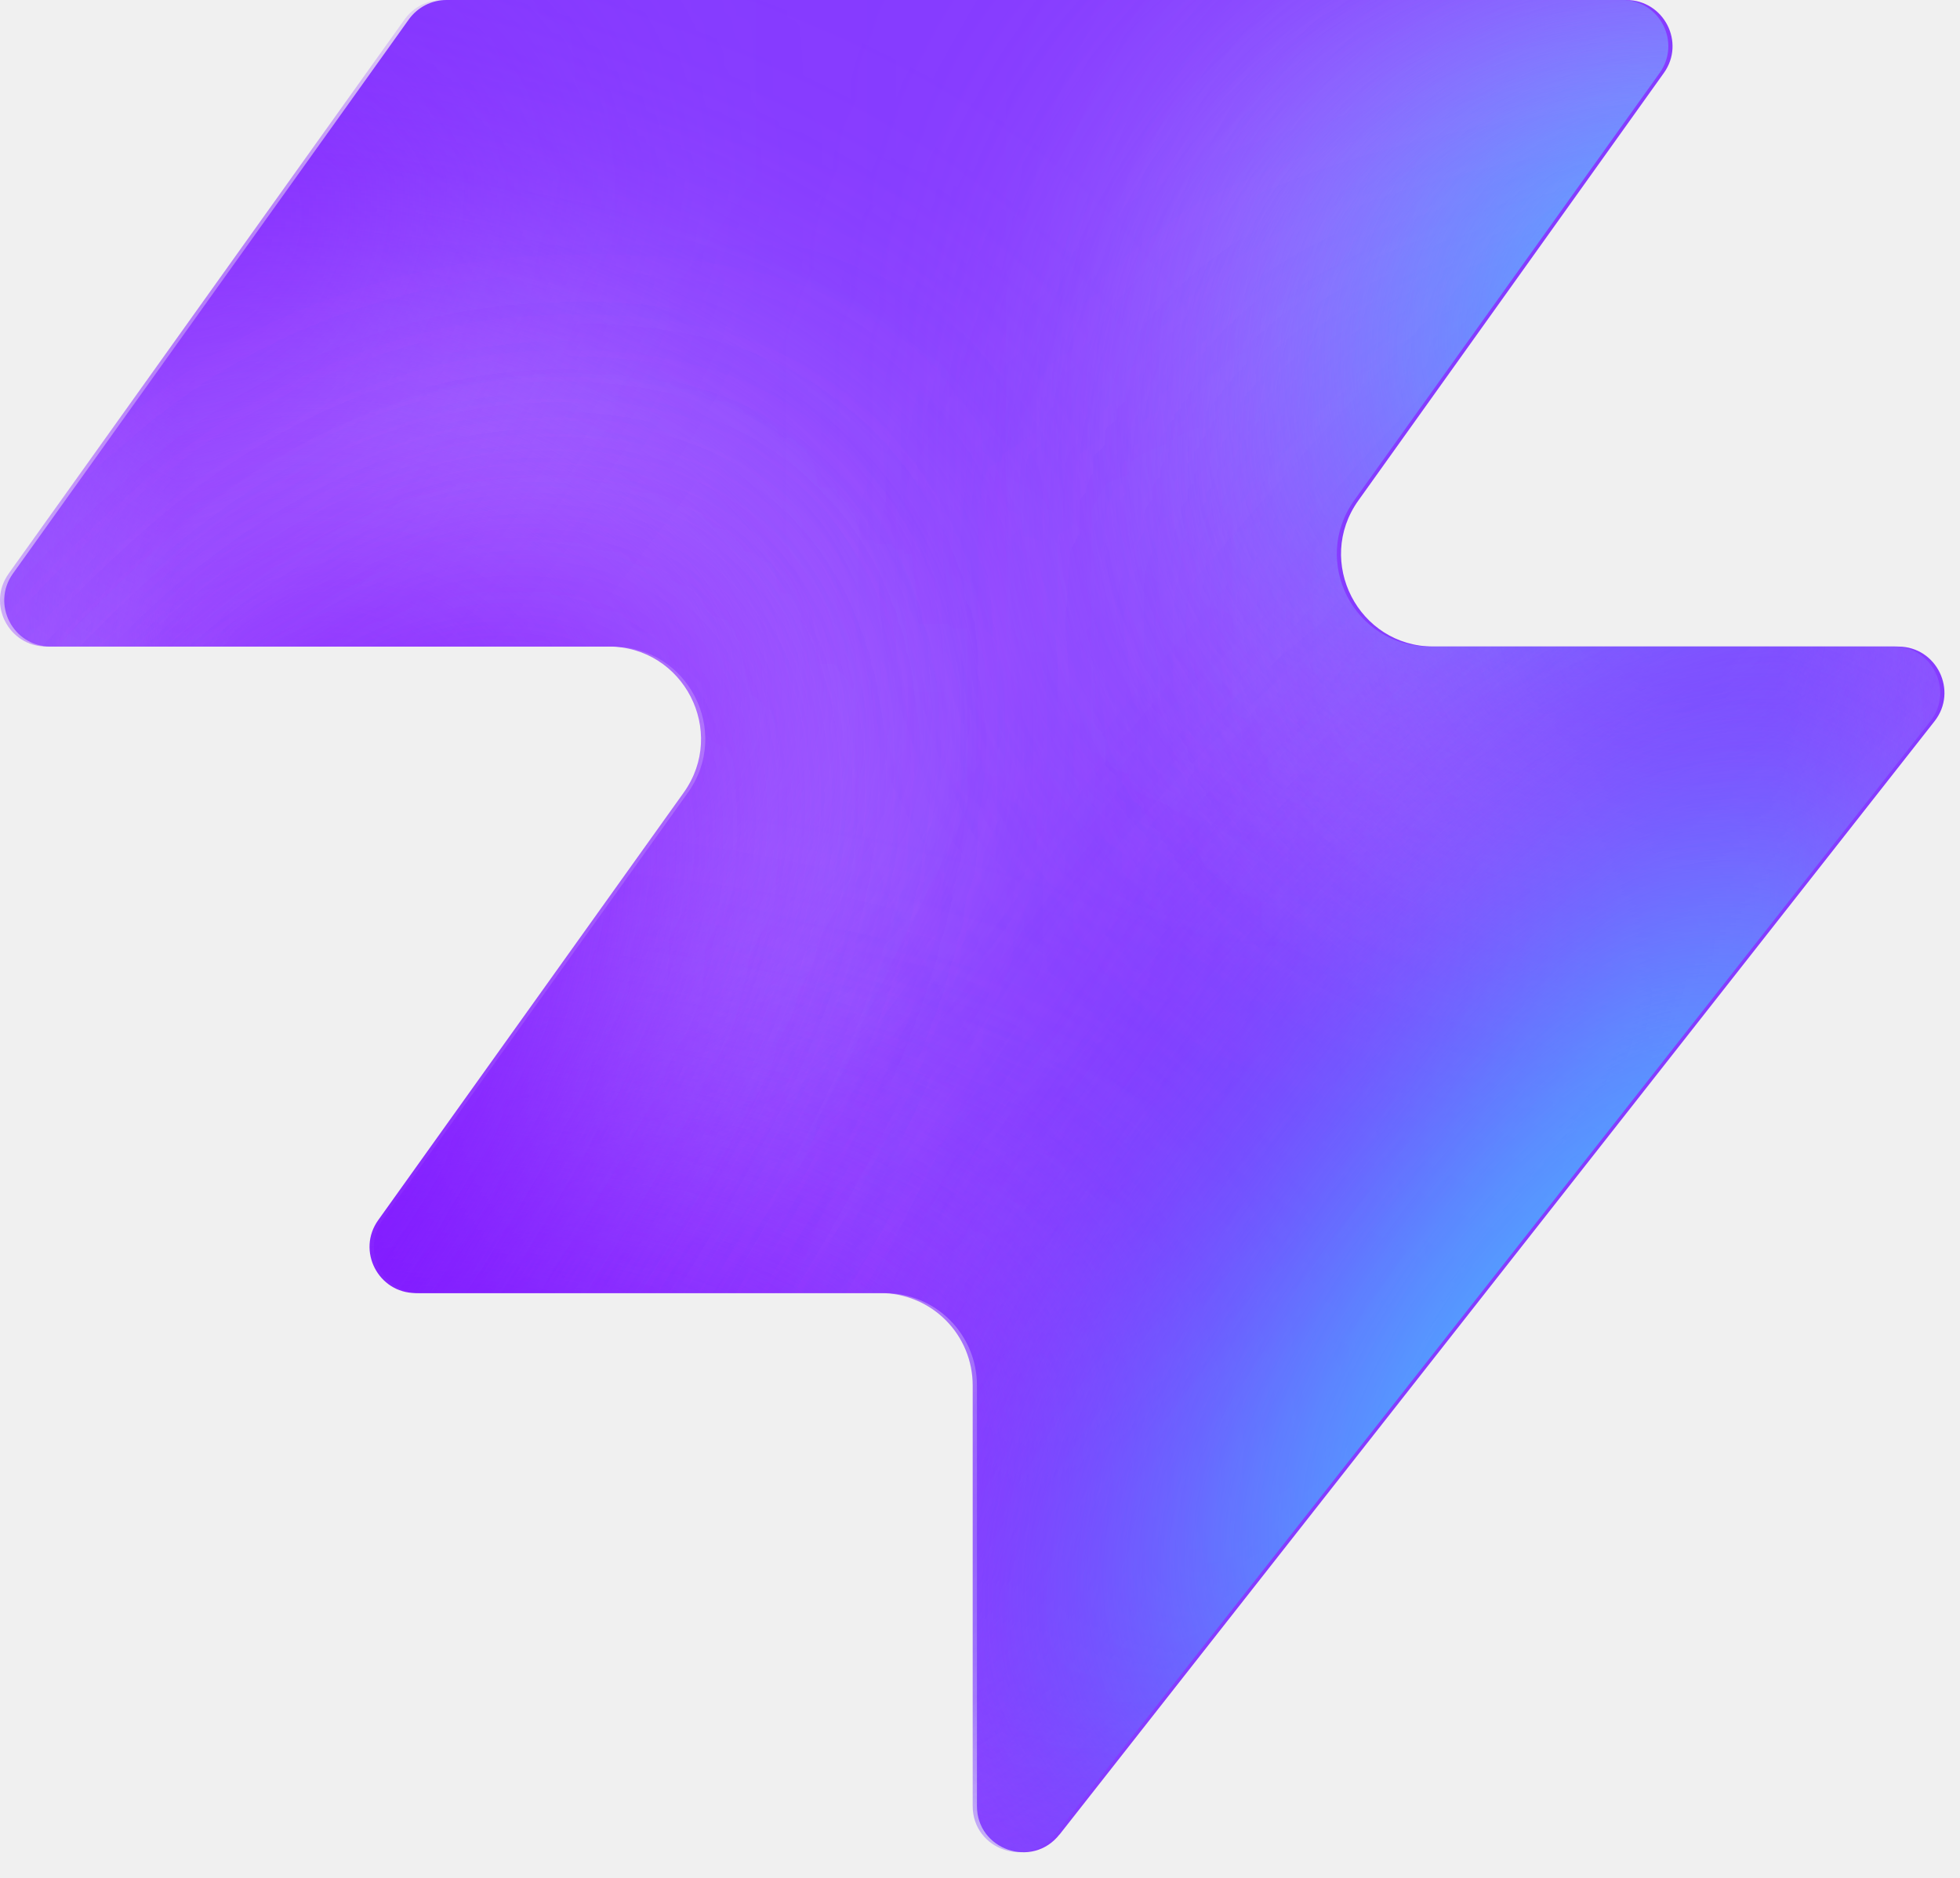
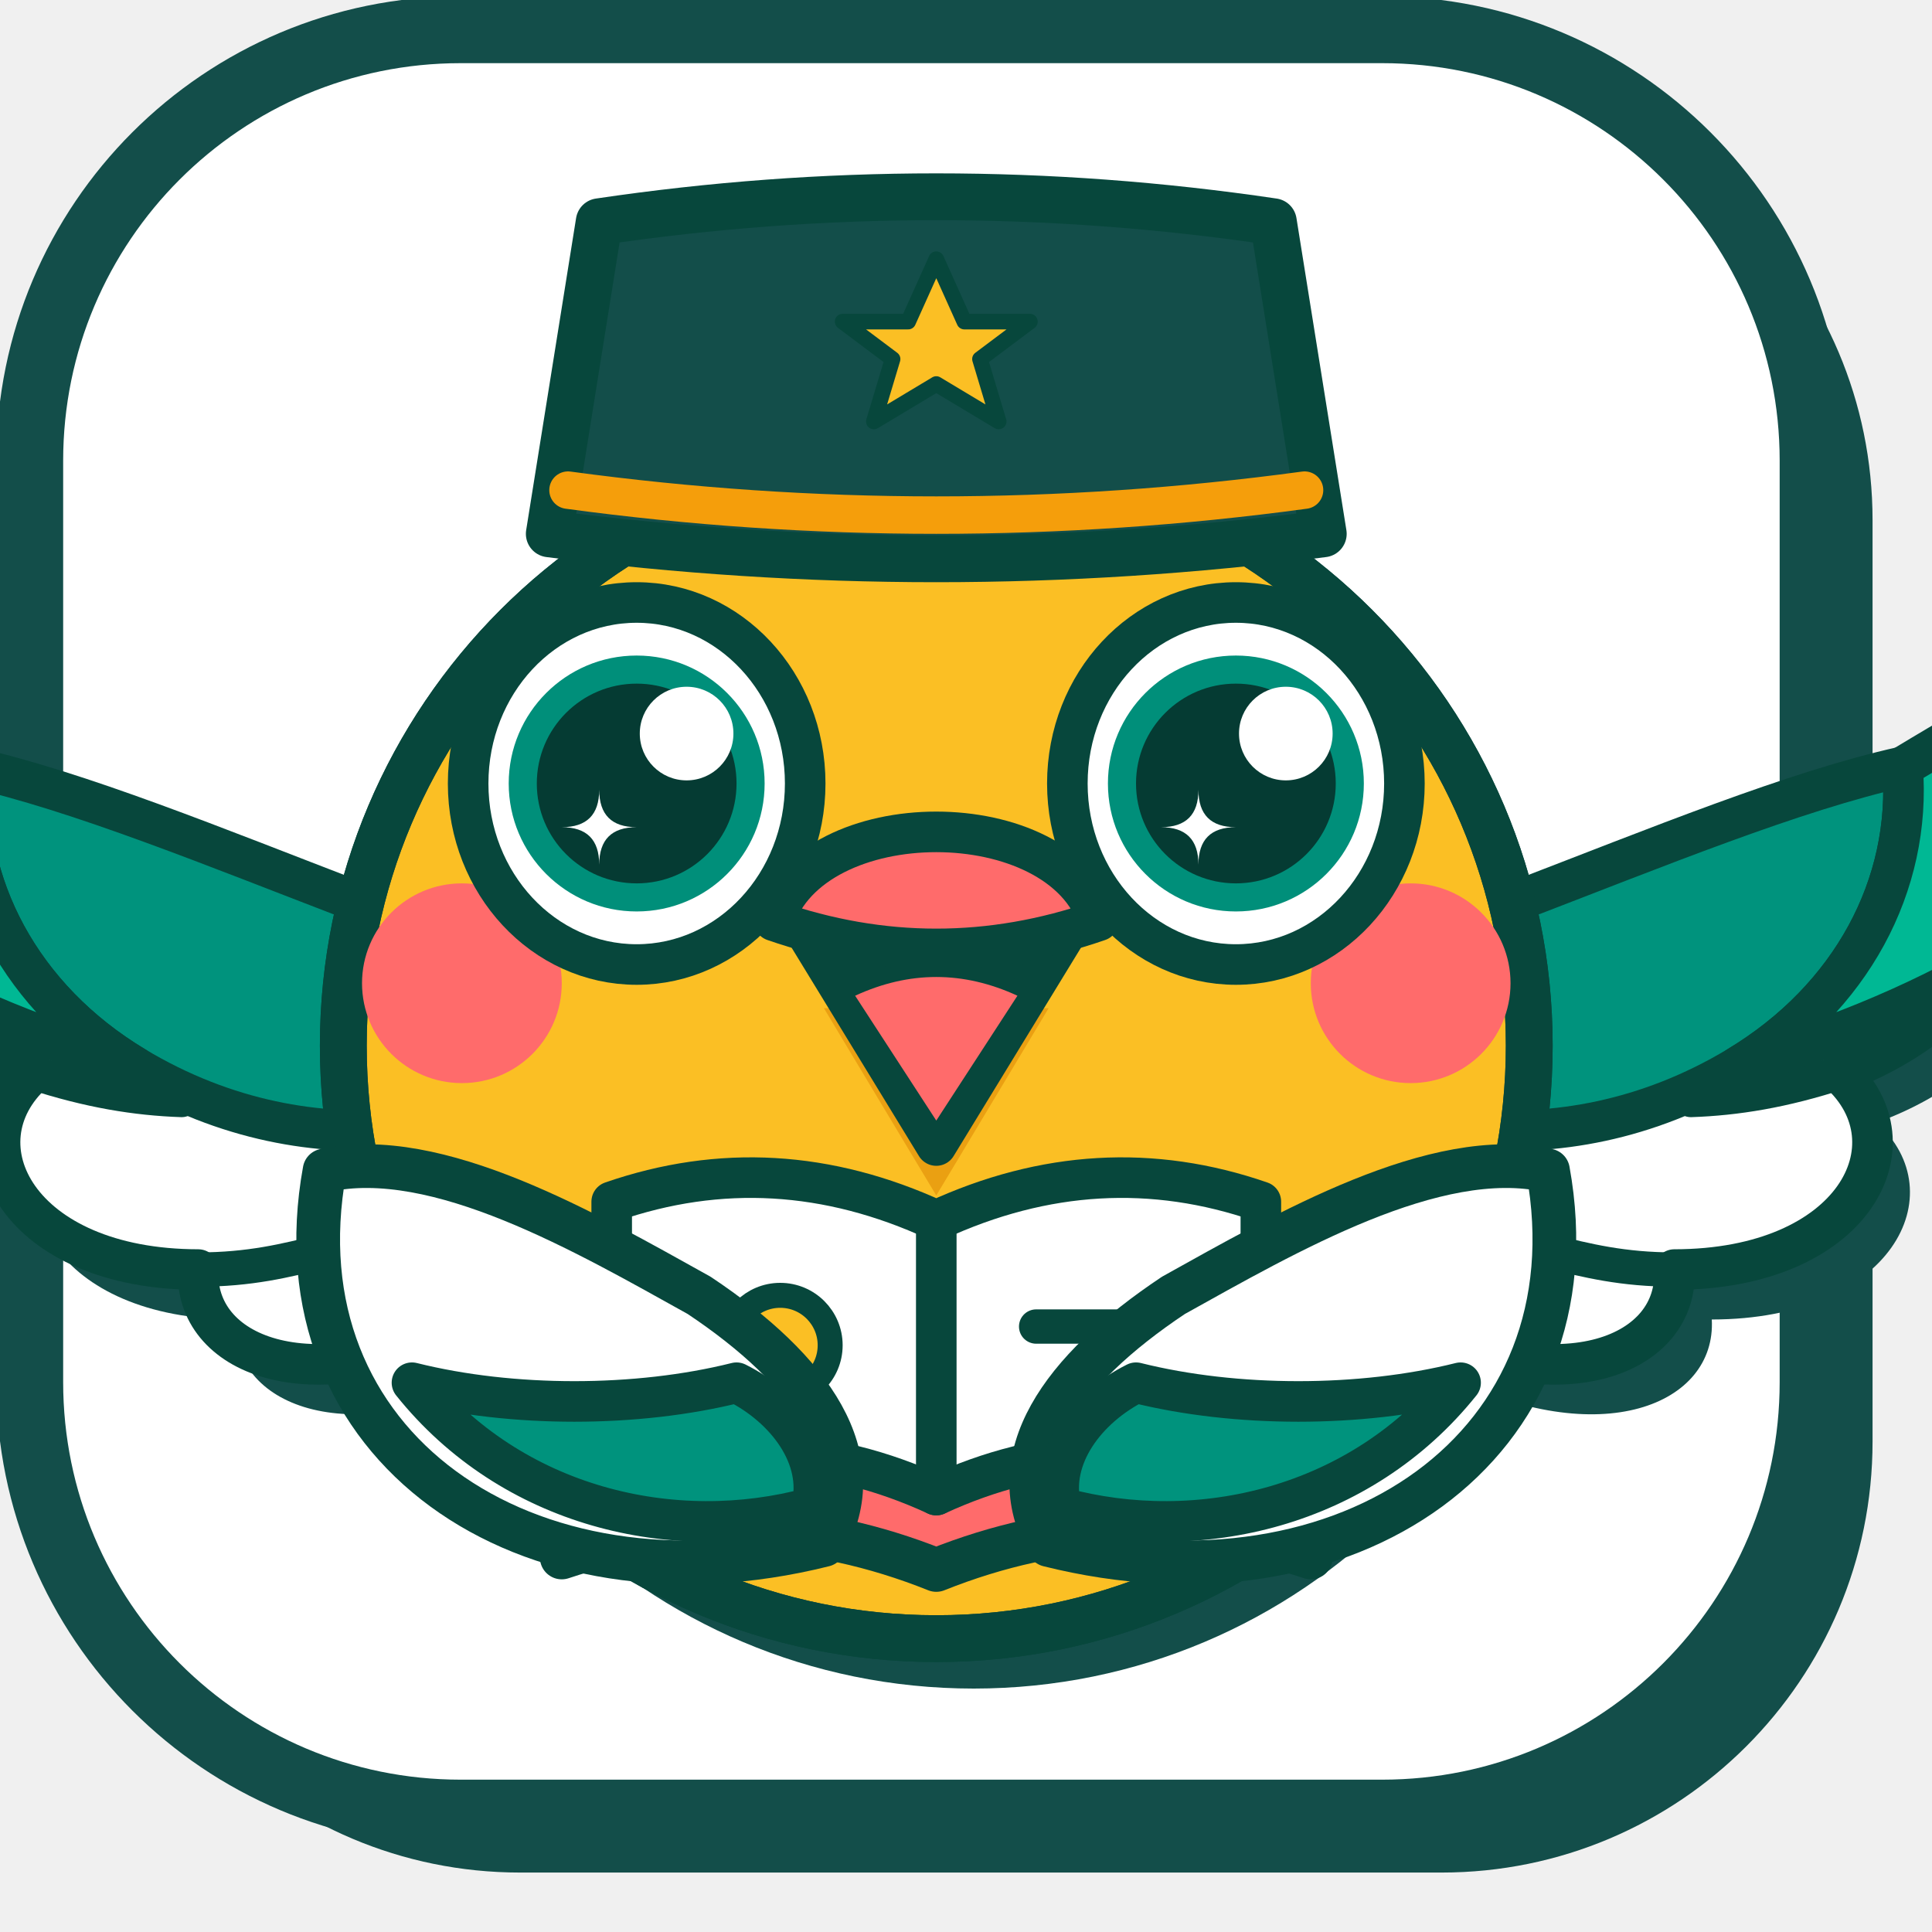
- <svg xmlns="http://www.w3.org/2000/svg" width="48" height="46" fill="none" viewBox="0 0 48 46">
-   <path fill="#863bff" d="M25.946 44.938c-.664.845-2.021.375-2.021-.698V33.937a2.26 2.26 0 0 0-2.262-2.262H10.287c-.92 0-1.456-1.04-.92-1.788l7.48-10.471c1.07-1.497 0-3.578-1.842-3.578H1.237c-.92 0-1.456-1.04-.92-1.788L10.013.474c.214-.297.556-.474.92-.474h28.894c.92 0 1.456 1.04.92 1.788l-7.48 10.471c-1.07 1.498 0 3.579 1.842 3.579h11.377c.943 0 1.473 1.088.89 1.83L25.947 44.94z" style="fill:#863bff;fill:color(display-p3 .525 .23 1);fill-opacity:1" />
-   <mask id="a" width="48" height="46" x="0" y="0" maskUnits="userSpaceOnUse" style="mask-type:alpha">
-     <path fill="#000" d="M25.842 44.938c-.664.844-2.021.375-2.021-.698V33.937a2.26 2.26 0 0 0-2.262-2.262H10.183c-.92 0-1.456-1.04-.92-1.788l7.48-10.471c1.07-1.498 0-3.579-1.842-3.579H1.133c-.92 0-1.456-1.04-.92-1.787L9.91.473c.214-.297.556-.474.92-.474h28.894c.92 0 1.456 1.04.92 1.788l-7.48 10.471c-1.07 1.498 0 3.578 1.842 3.578h11.377c.943 0 1.473 1.088.89 1.832L25.843 44.94z" style="fill:#000;fill-opacity:1" />
-   </mask>
-   <g mask="url(#a)">
-     <g filter="url(#b)">
-       <ellipse cx="5.508" cy="14.704" fill="#ede6ff" rx="5.508" ry="14.704" style="fill:#ede6ff;fill:color(display-p3 .927 .903 1);fill-opacity:1" transform="matrix(.00324 1 1 -.00324 -4.47 31.516)" />
+ <svg xmlns="http://www.w3.org/2000/svg" viewBox="120 74 260 260" width="64" height="64" fill="none">
+   <rect x="132" y="86" width="240" height="240" rx="58" fill="#134E4A" />
+   <rect x="124" y="78" width="240" height="240" rx="58" fill="#FFFFFF" stroke="#134E4A" stroke-width="9" />
+   <g transform="translate(246, 208) scale(0.84) translate(-250, -214)">
+     <g transform="translate(6, 8)">
+       <g transform="rotate(-14 165 230)">
+         <path d="M 165 204 L 92 162 C 80 172, 87 198, 108 212 C 93 220, 98 242, 126 249 C 122 262, 138 274, 165 268 Z" fill="#134E4A" />
+       </g>
+       <g transform="rotate(14 335 230)">
+         <path d="M 335 204 L 408 162 C 420 172, 413 198, 392 212 C 407 220, 402 242, 374 249 C 378 262, 362 274, 335 268 Z" fill="#134E4A" />
+       </g>
+       <circle cx="250" cy="222" r="95" fill="#134E4A" />
    </g>
-     <g filter="url(#c)">
-       <ellipse cx="10.399" cy="29.851" fill="#ede6ff" rx="10.399" ry="29.851" style="fill:#ede6ff;fill:color(display-p3 .927 .903 1);fill-opacity:1" transform="matrix(.00324 1 1 -.00324 -39.328 7.883)" />
+     <g id="left-side-wing" transform="rotate(-14 165 230)">
+       <path d="M 165 204 L 92 162 C 80 172, 87 198, 108 212 C 93 220, 98 242, 126 249 C 122 262, 138 274, 165 268 Z" fill="#FFFFFF" stroke="#07473C" stroke-width="6.5" stroke-linejoin="round" />
+       <path d="M 108 212 C 116 217, 123 220, 130 222 M 126 249 C 134 251, 140 251, 146 251" fill="none" stroke="#07473C" stroke-width="5.5" stroke-linecap="round" />
+       <path d="M 165 198 C 145 184, 126 170, 110 162 C 104 180, 109 200, 124 215 C 136 227, 150 233, 163 235 Z" fill="#00937D" stroke="#07473C" stroke-width="6.5" stroke-linejoin="round" />
+       <path d="M 110 162 C 96 148, 82 134, 73 139 C 65 144, 71 170, 88 188 C 99 199, 112 208, 124 215 C 109 200, 104 180, 110 162 Z" fill="#00B894" stroke="#07473C" stroke-width="6.5" stroke-linejoin="round" />
    </g>
-     <g filter="url(#d)">
-       <ellipse cx="5.508" cy="30.487" fill="#7e14ff" rx="5.508" ry="30.487" style="fill:#7e14ff;fill:color(display-p3 .492 .077 1);fill-opacity:1" transform="rotate(89.814 -25.913 -14.639)scale(1 -1)" />
+     <g id="right-side-wing" transform="rotate(14 335 230)">
+       <path d="M 335 204 L 408 162 C 420 172, 413 198, 392 212 C 407 220, 402 242, 374 249 C 378 262, 362 274, 335 268 Z" fill="#FFFFFF" stroke="#07473C" stroke-width="6.5" stroke-linejoin="round" />
+       <path d="M 392 212 C 384 217, 377 220, 370 222 M 374 249 C 366 251, 360 251, 354 251" fill="none" stroke="#07473C" stroke-width="5.5" stroke-linecap="round" />
+       <path d="M 335 198 C 355 184, 374 170, 390 162 C 396 180, 391 200, 376 215 C 364 227, 350 233, 337 235 Z" fill="#00937D" stroke="#07473C" stroke-width="6.5" stroke-linejoin="round" />
+       <path d="M 390 162 C 404 148, 418 134, 427 139 C 435 144, 429 170, 412 188 C 401 199, 388 208, 376 215 C 391 200, 396 180, 390 162 Z" fill="#00B894" stroke="#07473C" stroke-width="6.5" stroke-linejoin="round" />
    </g>
-     <g filter="url(#e)">
-       <ellipse cx="5.508" cy="30.599" fill="#7e14ff" rx="5.508" ry="30.599" style="fill:#7e14ff;fill:color(display-p3 .492 .077 1);fill-opacity:1" transform="rotate(89.814 -32.644 -3.334)scale(1 -1)" />
+     <circle cx="250" cy="222" r="95" fill="#FBBF24" stroke="#07473C" stroke-width="7.5" />
+     <path d="M 160 252 C 185 298, 315 298, 340 252 C 320 315, 180 315, 160 252 Z" fill="#EAA012" />
+     <circle cx="250" cy="222" r="95" fill="none" stroke="#07473C" stroke-width="7.5" />
+     <path d="M 232 216 L 268 216 L 250 246 Z" fill="#EAA012" />
+     <circle cx="174" cy="212" r="16" fill="#FF6B6B" />
+     <circle cx="326" cy="212" r="16" fill="#FF6B6B" />
+     <g transform="translate(202, 180)">
+       <ellipse cx="0" cy="0" rx="27" ry="29" fill="#FFFFFF" stroke="#07473C" stroke-width="6.5" />
+       <circle cx="0" cy="0" r="20.5" fill="#008F7A" />
+       <circle cx="0" cy="0" r="16" fill="#053B33" />
+       <circle cx="8" cy="-8" r="7.5" fill="#FFFFFF" />
+       <path d="M -6 1 Q -6 7 0 7 Q -6 7 -6 13 Q -6 7 -12 7 Q -6 7 -6 1 Z" fill="#FFFFFF" />
    </g>
-     <g filter="url(#f)">
-       <ellipse cx="5.508" cy="30.599" fill="#7e14ff" rx="5.508" ry="30.599" style="fill:#7e14ff;fill:color(display-p3 .492 .077 1);fill-opacity:1" transform="matrix(.00324 1 1 -.00324 -34.34 30.47)" />
+     <g transform="translate(298, 180)">
+       <ellipse cx="0" cy="0" rx="27" ry="29" fill="#FFFFFF" stroke="#07473C" stroke-width="6.5" />
+       <circle cx="0" cy="0" r="20.5" fill="#008F7A" />
+       <circle cx="0" cy="0" r="16" fill="#053B33" />
+       <circle cx="8" cy="-8" r="7.5" fill="#FFFFFF" />
+       <path d="M -6 1 Q -6 7 0 7 Q -6 7 -6 13 Q -6 7 -12 7 Q -6 7 -6 1 Z" fill="#FFFFFF" />
    </g>
-     <g filter="url(#g)">
-       <ellipse cx="14.072" cy="22.078" fill="#ede6ff" rx="14.072" ry="22.078" style="fill:#ede6ff;fill:color(display-p3 .927 .903 1);fill-opacity:1" transform="rotate(93.35 24.506 48.493)scale(-1 1)" />
+     <path d="M 228 202 L 250 238 L 272 202 Z" fill="#07473C" stroke="#07473C" stroke-width="6.5" stroke-linejoin="round" />
+     <path d="M 237 214 Q 250 208 263 214 L 250 234 Z" fill="#FF6B6B" />
+     <path d="M 224 202 C 230 183, 270 183, 276 202 Q 250 211 224 202 Z" fill="#FF6B6B" stroke="#07473C" stroke-width="6.5" stroke-linejoin="round" />
+     <path d="M 188 140 L 196 90 Q 250 82 304 90 L 312 140 Q 250 148 188 140 Z" fill="#134E4A" stroke="#07473C" stroke-width="7.5" stroke-linejoin="round" />
+     <path d="M 191 133 Q 250 141 309 133" fill="none" stroke="#F59E0B" stroke-width="6" stroke-linecap="round" />
+     <polygon points="250,96 254.5,106 265,106 257,112 260,122 250,116 240,122 243,112 235,106 245.5,106" fill="#FBBF24" stroke="#07473C" stroke-width="2.5" stroke-linejoin="round" />
+     <g transform="translate(250, 276)">
+       <path d="M -60 -22 Q -30 -32 0 -20 Q 30 -32 60 -22 V 28 Q 30 18 0 30 Q -30 18 -60 28 Z" fill="#FF6B6B" stroke="#07473C" stroke-width="7" stroke-linejoin="round" />
+       <path d="M -52 -29 Q -26 -38 0 -26 Q 26 -38 52 -29 V 16 Q 26 6 0 18 Q -26 6 -52 16 Z" fill="#FFFFFF" stroke="#07473C" stroke-width="6.5" stroke-linejoin="round" />
+       <line x1="0" y1="-26" x2="0" y2="18" stroke="#07473C" stroke-width="6.5" stroke-linecap="round" />
+       <circle cx="-25" cy="-6" r="8" fill="#FBBF24" stroke="#07473C" stroke-width="4" />
+       <line x1="16" y1="-9" x2="34" y2="-9" stroke="#07473C" stroke-width="5.5" stroke-linecap="round" />
    </g>
-     <g filter="url(#h)">
-       <ellipse cx="3.47" cy="21.501" fill="#7e14ff" rx="3.47" ry="21.501" style="fill:#7e14ff;fill:color(display-p3 .492 .077 1);fill-opacity:1" transform="rotate(89.009 28.708 47.59)scale(-1 1)" />
-     </g>
-     <g filter="url(#i)">
-       <ellipse cx="3.47" cy="21.501" fill="#7e14ff" rx="3.47" ry="21.501" style="fill:#7e14ff;fill:color(display-p3 .492 .077 1);fill-opacity:1" transform="rotate(89.009 28.708 47.59)scale(-1 1)" />
-     </g>
-     <g filter="url(#j)">
-       <ellipse cx=".387" cy="8.972" fill="#7e14ff" rx="4.407" ry="29.108" style="fill:#7e14ff;fill:color(display-p3 .492 .077 1);fill-opacity:1" transform="rotate(39.51 .387 8.972)" />
-     </g>
-     <g filter="url(#k)">
-       <ellipse cx="47.523" cy="-6.092" fill="#7e14ff" rx="4.407" ry="29.108" style="fill:#7e14ff;fill:color(display-p3 .492 .077 1);fill-opacity:1" transform="rotate(37.892 47.523 -6.092)" />
-     </g>
-     <g filter="url(#l)">
-       <ellipse cx="41.412" cy="6.333" fill="#47bfff" rx="5.971" ry="9.665" style="fill:#47bfff;fill:color(display-p3 .28 .748 1);fill-opacity:1" transform="rotate(37.892 41.412 6.333)" />
-     </g>
-     <g filter="url(#m)">
-       <ellipse cx="-1.879" cy="38.332" fill="#7e14ff" rx="4.407" ry="29.108" style="fill:#7e14ff;fill:color(display-p3 .492 .077 1);fill-opacity:1" transform="rotate(37.892 -1.88 38.332)" />
-     </g>
-     <g filter="url(#n)">
-       <ellipse cx="-1.879" cy="38.332" fill="#7e14ff" rx="4.407" ry="29.108" style="fill:#7e14ff;fill:color(display-p3 .492 .077 1);fill-opacity:1" transform="rotate(37.892 -1.88 38.332)" />
-     </g>
-     <g filter="url(#o)">
-       <ellipse cx="35.651" cy="29.907" fill="#7e14ff" rx="4.407" ry="29.108" style="fill:#7e14ff;fill:color(display-p3 .492 .077 1);fill-opacity:1" transform="rotate(37.892 35.651 29.907)" />
-     </g>
-     <g filter="url(#p)">
-       <ellipse cx="38.418" cy="32.4" fill="#47bfff" rx="5.971" ry="15.297" style="fill:#47bfff;fill:color(display-p3 .28 .748 1);fill-opacity:1" transform="rotate(37.892 38.418 32.4)" />
+     <path d="M 152 242 C 144 286, 184 314, 232 302 C 240 288, 230 274, 212 262 C 194 252, 170 238, 152 242 Z" fill="#FFFFFF" stroke="#07473C" stroke-width="7" stroke-linejoin="round" />
+     <path d="M 166 276 C 182 296, 208 302, 230 296 C 232 288, 226 280, 218 276 C 202 280, 182 280, 166 276 Z" fill="#00937D" stroke="#07473C" stroke-width="6.5" stroke-linejoin="round" />
+     <g transform="translate(500 0) scale(-1 1)">
+       <path d="M 152 242 C 144 286, 184 314, 232 302 C 240 288, 230 274, 212 262 C 194 252, 170 238, 152 242 Z" fill="#FFFFFF" stroke="#07473C" stroke-width="7" stroke-linejoin="round" />
+       <path d="M 166 276 C 182 296, 208 302, 230 296 C 232 288, 226 280, 218 276 C 202 280, 182 280, 166 276 Z" fill="#00937D" stroke="#07473C" stroke-width="6.5" stroke-linejoin="round" />
    </g>
  </g>
-   <defs>
-     <filter id="b" width="60.045" height="41.654" x="-19.77" y="16.149" color-interpolation-filters="sRGB" filterUnits="userSpaceOnUse">
-       <feFlood flood-opacity="0" result="BackgroundImageFix" />
-       <feBlend in="SourceGraphic" in2="BackgroundImageFix" result="shape" />
-       <feGaussianBlur result="effect1_foregroundBlur_2002_17158" stdDeviation="7.659" />
-     </filter>
-     <filter id="c" width="90.34" height="51.437" x="-54.613" y="-7.533" color-interpolation-filters="sRGB" filterUnits="userSpaceOnUse">
-       <feFlood flood-opacity="0" result="BackgroundImageFix" />
-       <feBlend in="SourceGraphic" in2="BackgroundImageFix" result="shape" />
-       <feGaussianBlur result="effect1_foregroundBlur_2002_17158" stdDeviation="7.659" />
-     </filter>
-     <filter id="d" width="79.355" height="29.4" x="-49.64" y="2.03" color-interpolation-filters="sRGB" filterUnits="userSpaceOnUse">
-       <feFlood flood-opacity="0" result="BackgroundImageFix" />
-       <feBlend in="SourceGraphic" in2="BackgroundImageFix" result="shape" />
-       <feGaussianBlur result="effect1_foregroundBlur_2002_17158" stdDeviation="4.596" />
-     </filter>
-     <filter id="e" width="79.579" height="29.4" x="-45.045" y="20.029" color-interpolation-filters="sRGB" filterUnits="userSpaceOnUse">
-       <feFlood flood-opacity="0" result="BackgroundImageFix" />
-       <feBlend in="SourceGraphic" in2="BackgroundImageFix" result="shape" />
-       <feGaussianBlur result="effect1_foregroundBlur_2002_17158" stdDeviation="4.596" />
-     </filter>
-     <filter id="f" width="79.579" height="29.4" x="-43.513" y="21.178" color-interpolation-filters="sRGB" filterUnits="userSpaceOnUse">
-       <feFlood flood-opacity="0" result="BackgroundImageFix" />
-       <feBlend in="SourceGraphic" in2="BackgroundImageFix" result="shape" />
-       <feGaussianBlur result="effect1_foregroundBlur_2002_17158" stdDeviation="4.596" />
-     </filter>
-     <filter id="g" width="74.749" height="58.852" x="15.756" y="-17.901" color-interpolation-filters="sRGB" filterUnits="userSpaceOnUse">
-       <feFlood flood-opacity="0" result="BackgroundImageFix" />
-       <feBlend in="SourceGraphic" in2="BackgroundImageFix" result="shape" />
-       <feGaussianBlur result="effect1_foregroundBlur_2002_17158" stdDeviation="7.659" />
-     </filter>
-     <filter id="h" width="61.377" height="25.362" x="23.548" y="2.284" color-interpolation-filters="sRGB" filterUnits="userSpaceOnUse">
-       <feFlood flood-opacity="0" result="BackgroundImageFix" />
-       <feBlend in="SourceGraphic" in2="BackgroundImageFix" result="shape" />
-       <feGaussianBlur result="effect1_foregroundBlur_2002_17158" stdDeviation="4.596" />
-     </filter>
-     <filter id="i" width="61.377" height="25.362" x="23.548" y="2.284" color-interpolation-filters="sRGB" filterUnits="userSpaceOnUse">
-       <feFlood flood-opacity="0" result="BackgroundImageFix" />
-       <feBlend in="SourceGraphic" in2="BackgroundImageFix" result="shape" />
-       <feGaussianBlur result="effect1_foregroundBlur_2002_17158" stdDeviation="4.596" />
-     </filter>
-     <filter id="j" width="56.045" height="63.649" x="-27.636" y="-22.853" color-interpolation-filters="sRGB" filterUnits="userSpaceOnUse">
-       <feFlood flood-opacity="0" result="BackgroundImageFix" />
-       <feBlend in="SourceGraphic" in2="BackgroundImageFix" result="shape" />
-       <feGaussianBlur result="effect1_foregroundBlur_2002_17158" stdDeviation="4.596" />
-     </filter>
-     <filter id="k" width="54.814" height="64.646" x="20.116" y="-38.415" color-interpolation-filters="sRGB" filterUnits="userSpaceOnUse">
-       <feFlood flood-opacity="0" result="BackgroundImageFix" />
-       <feBlend in="SourceGraphic" in2="BackgroundImageFix" result="shape" />
-       <feGaussianBlur result="effect1_foregroundBlur_2002_17158" stdDeviation="4.596" />
-     </filter>
-     <filter id="l" width="33.541" height="35.313" x="24.641" y="-11.323" color-interpolation-filters="sRGB" filterUnits="userSpaceOnUse">
-       <feFlood flood-opacity="0" result="BackgroundImageFix" />
-       <feBlend in="SourceGraphic" in2="BackgroundImageFix" result="shape" />
-       <feGaussianBlur result="effect1_foregroundBlur_2002_17158" stdDeviation="4.596" />
-     </filter>
-     <filter id="m" width="54.814" height="64.646" x="-29.286" y="6.009" color-interpolation-filters="sRGB" filterUnits="userSpaceOnUse">
-       <feFlood flood-opacity="0" result="BackgroundImageFix" />
-       <feBlend in="SourceGraphic" in2="BackgroundImageFix" result="shape" />
-       <feGaussianBlur result="effect1_foregroundBlur_2002_17158" stdDeviation="4.596" />
-     </filter>
-     <filter id="n" width="54.814" height="64.646" x="-29.286" y="6.009" color-interpolation-filters="sRGB" filterUnits="userSpaceOnUse">
-       <feFlood flood-opacity="0" result="BackgroundImageFix" />
-       <feBlend in="SourceGraphic" in2="BackgroundImageFix" result="shape" />
-       <feGaussianBlur result="effect1_foregroundBlur_2002_17158" stdDeviation="4.596" />
-     </filter>
-     <filter id="o" width="54.814" height="64.646" x="8.244" y="-2.416" color-interpolation-filters="sRGB" filterUnits="userSpaceOnUse">
-       <feFlood flood-opacity="0" result="BackgroundImageFix" />
-       <feBlend in="SourceGraphic" in2="BackgroundImageFix" result="shape" />
-       <feGaussianBlur result="effect1_foregroundBlur_2002_17158" stdDeviation="4.596" />
-     </filter>
-     <filter id="p" width="39.409" height="43.623" x="18.713" y="10.588" color-interpolation-filters="sRGB" filterUnits="userSpaceOnUse">
-       <feFlood flood-opacity="0" result="BackgroundImageFix" />
-       <feBlend in="SourceGraphic" in2="BackgroundImageFix" result="shape" />
-       <feGaussianBlur result="effect1_foregroundBlur_2002_17158" stdDeviation="4.596" />
-     </filter>
-   </defs>
</svg>
